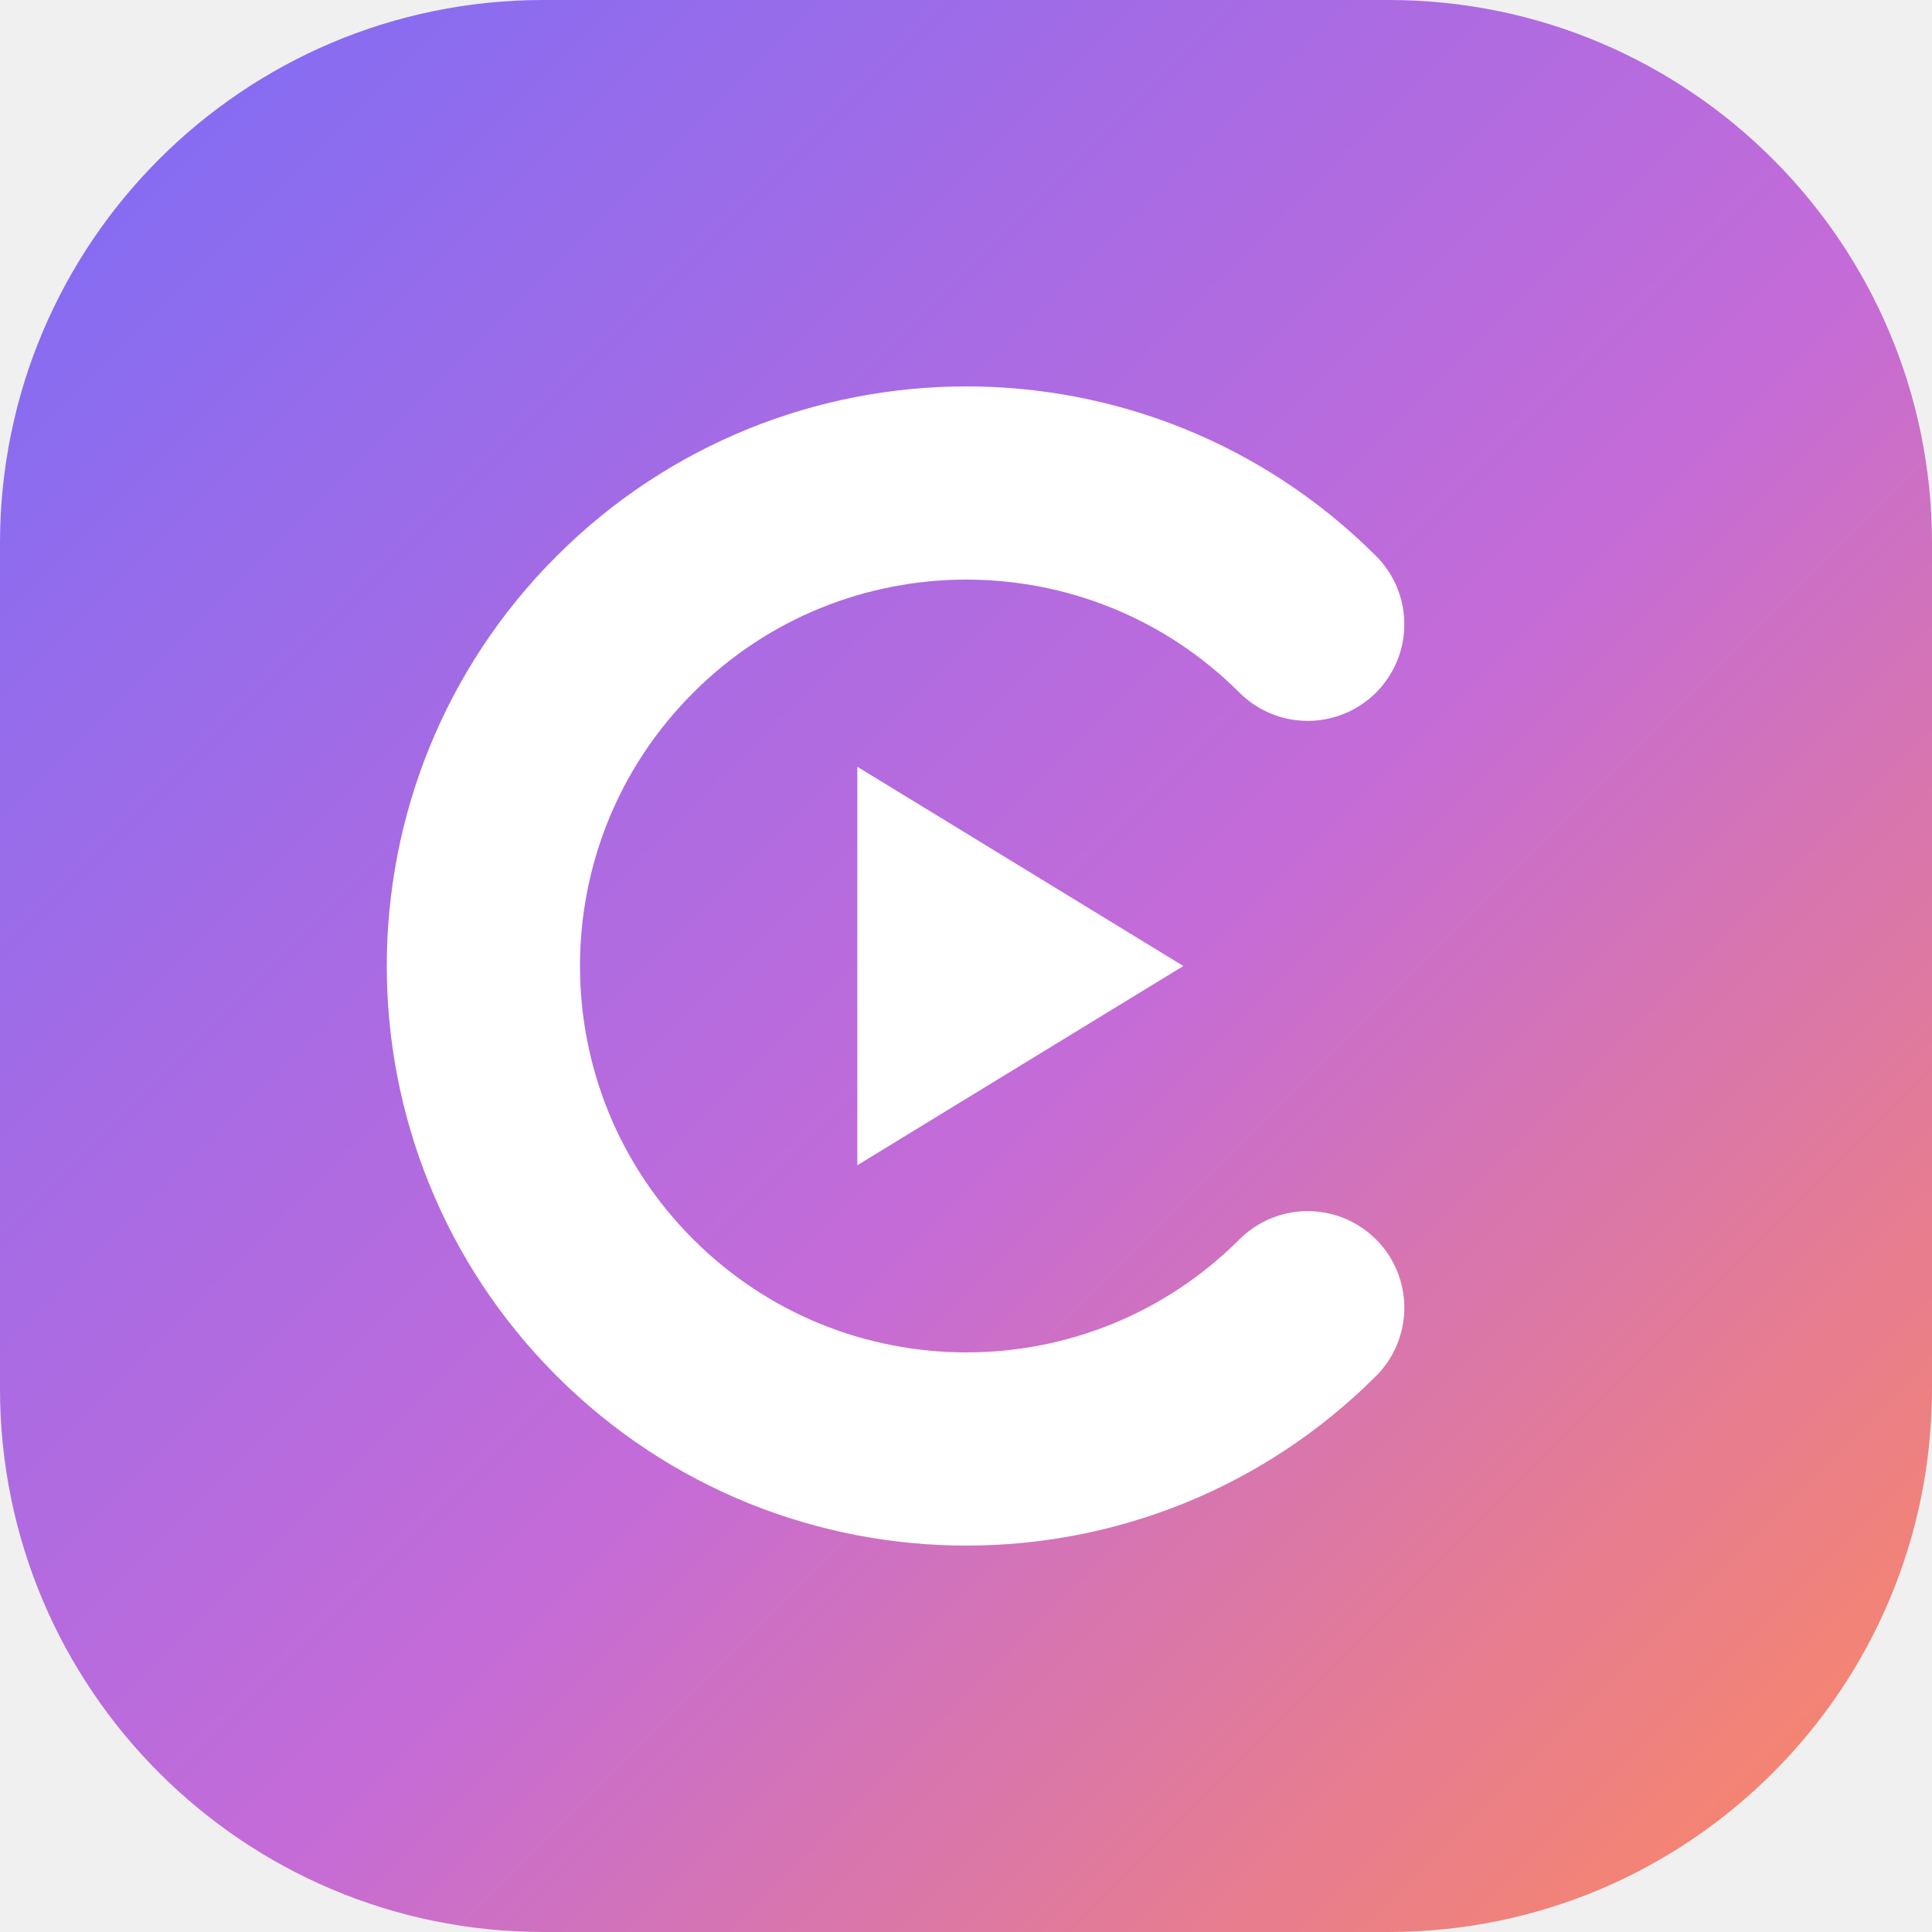
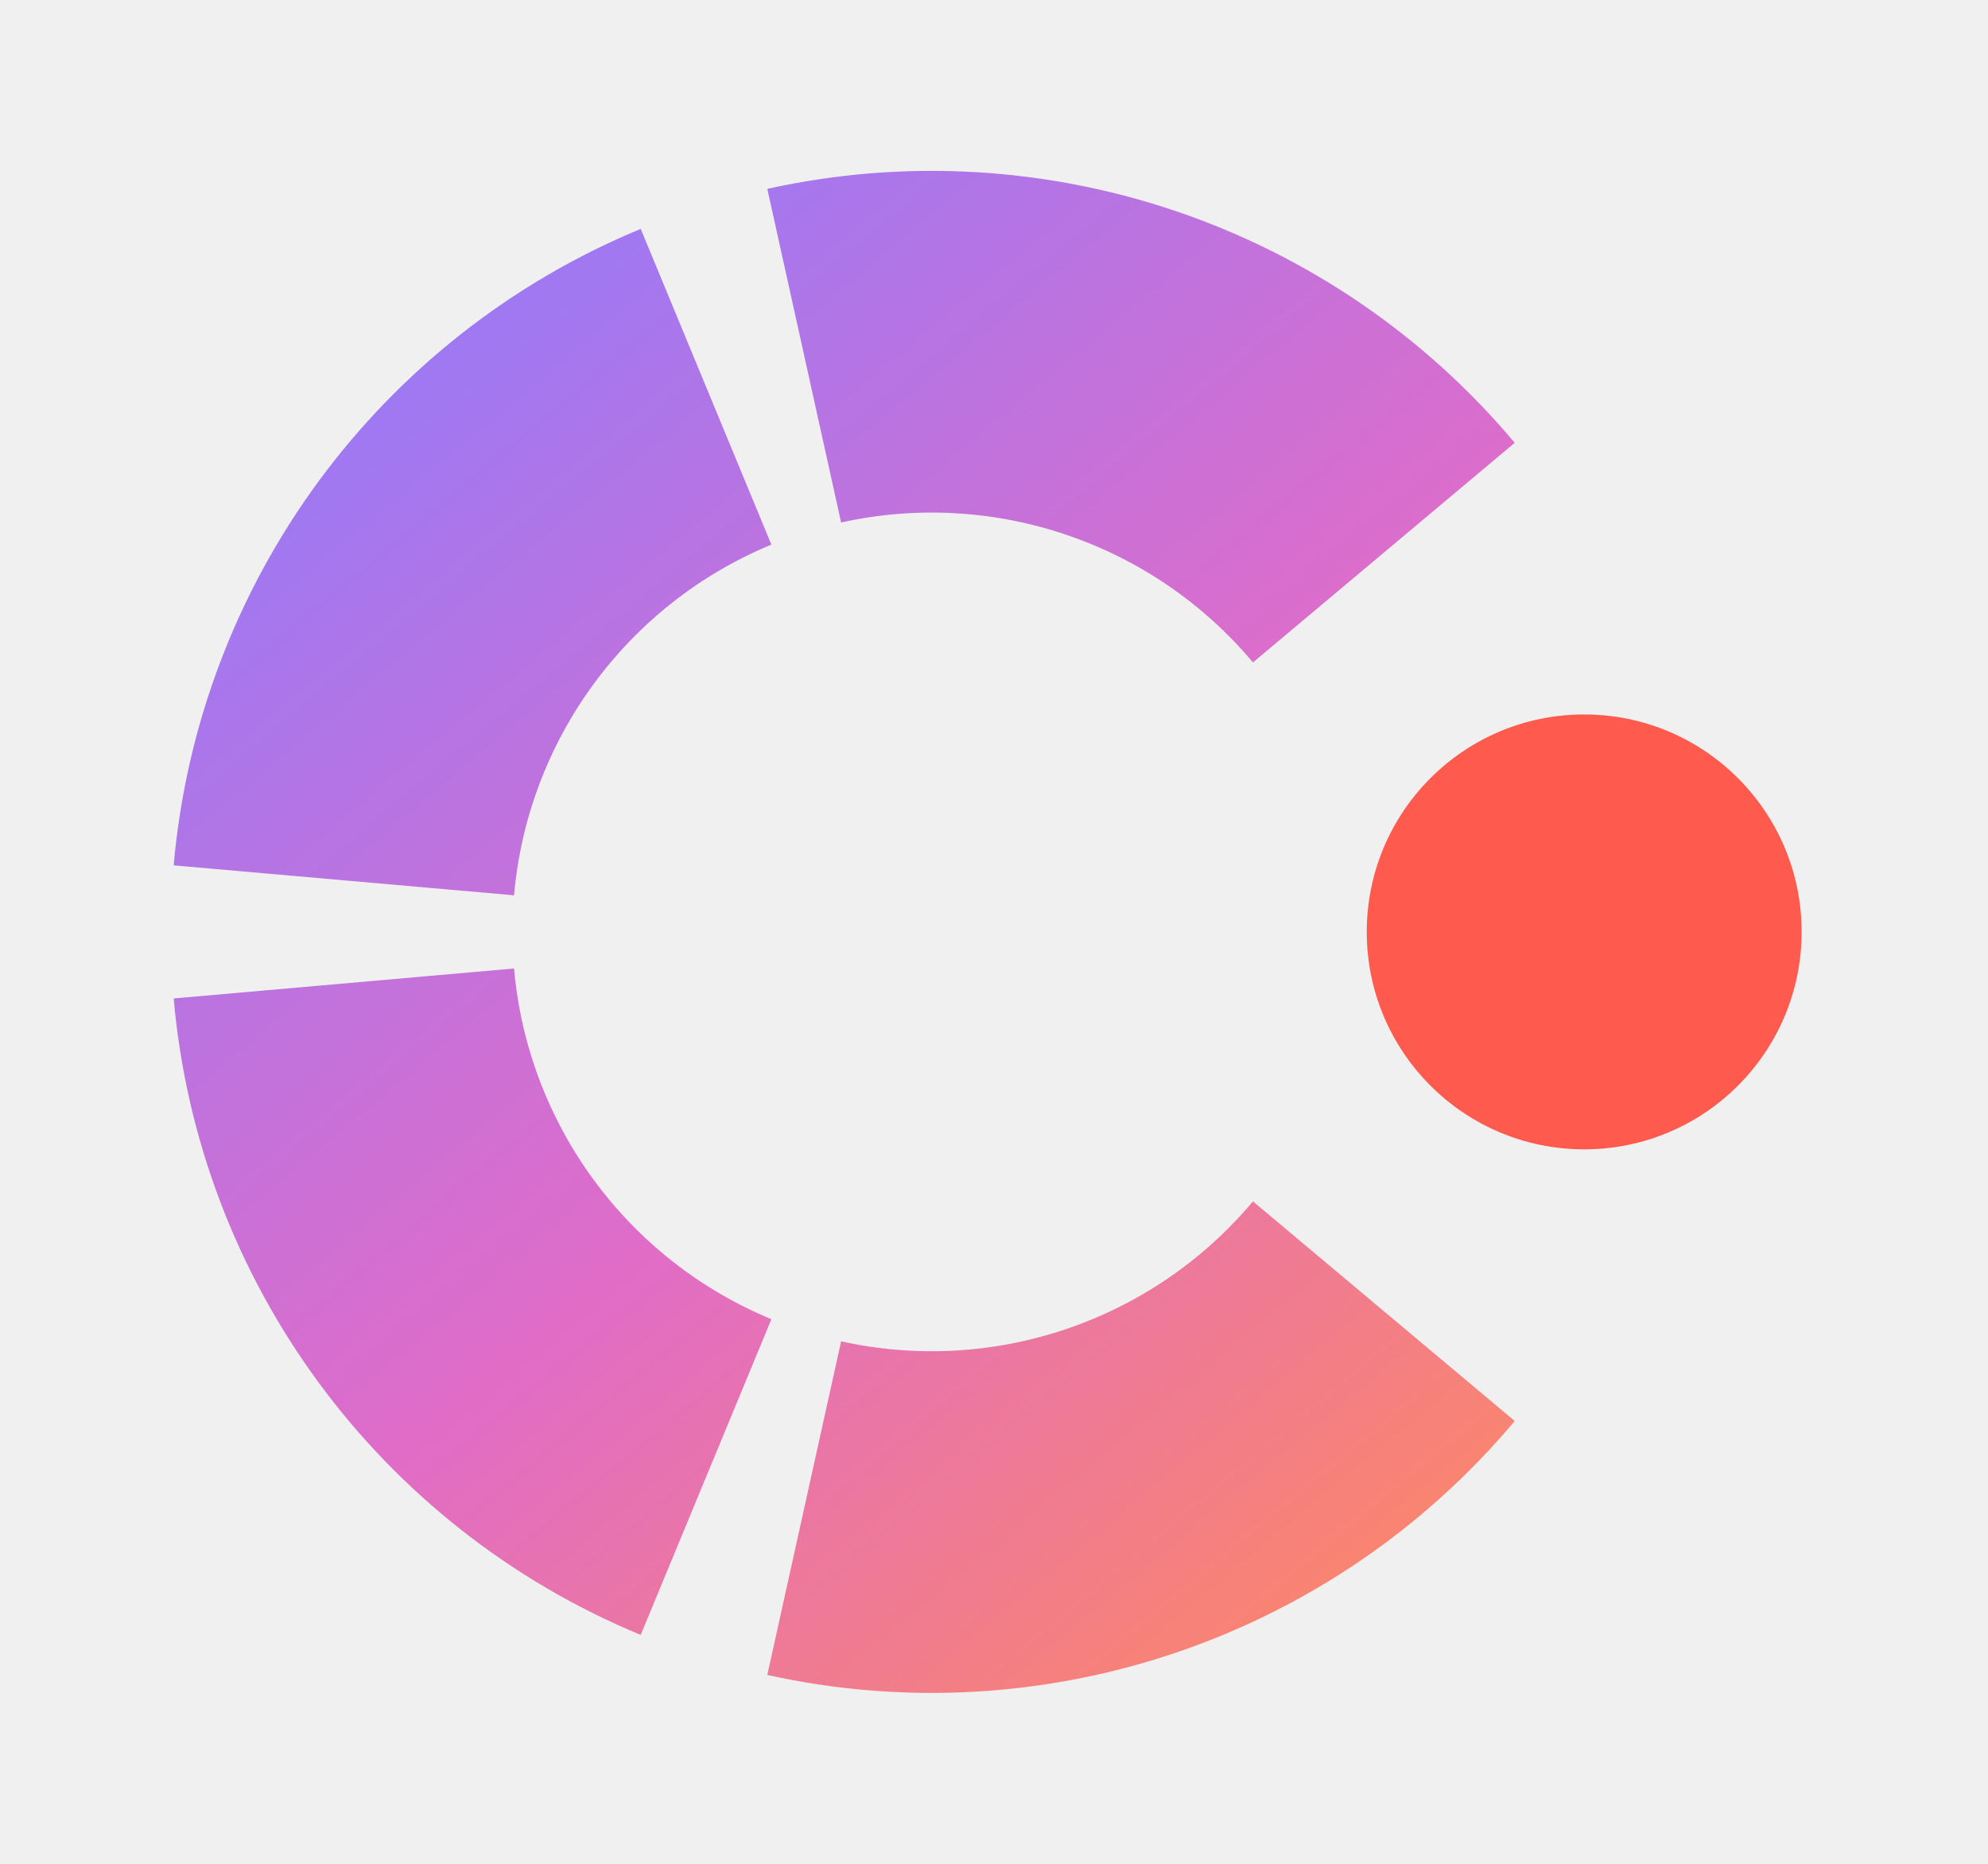
- <svg xmlns="http://www.w3.org/2000/svg" viewBox="0 0 32 32">
+ <svg xmlns="http://www.w3.org/2000/svg" viewBox="0 0 64 60">
  <defs>
-     <linearGradient id="g" x1="0" y1="0" x2="1" y2="1">
-       <stop offset="0" stop-color="#7B6CF6" />
-       <stop offset=".55" stop-color="#C46BD8" />
+     <linearGradient id="cg" gradientUnits="userSpaceOnUse" x1="8" y1="6" x2="48" y2="54">
+       <stop offset="0" stop-color="#8B7CFF" />
+       <stop offset=".55" stop-color="#E06CC8" />
      <stop offset="1" stop-color="#FF8A5C" />
    </linearGradient>
  </defs>
-   <rect width="32" height="32" rx="9" fill="url(#g)" />
-   <path d="M21.66 10.34A8 8 0 1 0 21.66 21.66" fill="none" stroke="#fff" stroke-width="3.2" stroke-linecap="round" />
-   <path d="M14.2 12.7v6.6l5.4-3.3z" fill="#fff" />
+   <g fill="none" stroke="url(#cg)" stroke-width="11">
+     <path d="M44.55 17.79A19 19 0 0 0 25.89 11.45" />
+     <path d="M22.73 12.45A19 19 0 0 0 11.07 28.34" />
+     <path d="M11.07 31.66A19 19 0 0 0 22.73 47.55" />
+     <path d="M25.89 48.55A19 19 0 0 0 44.55 42.21" />
+   </g>
+   <circle cx="51.00" cy="30" r="7" fill="#FF5A4E" />
</svg>
